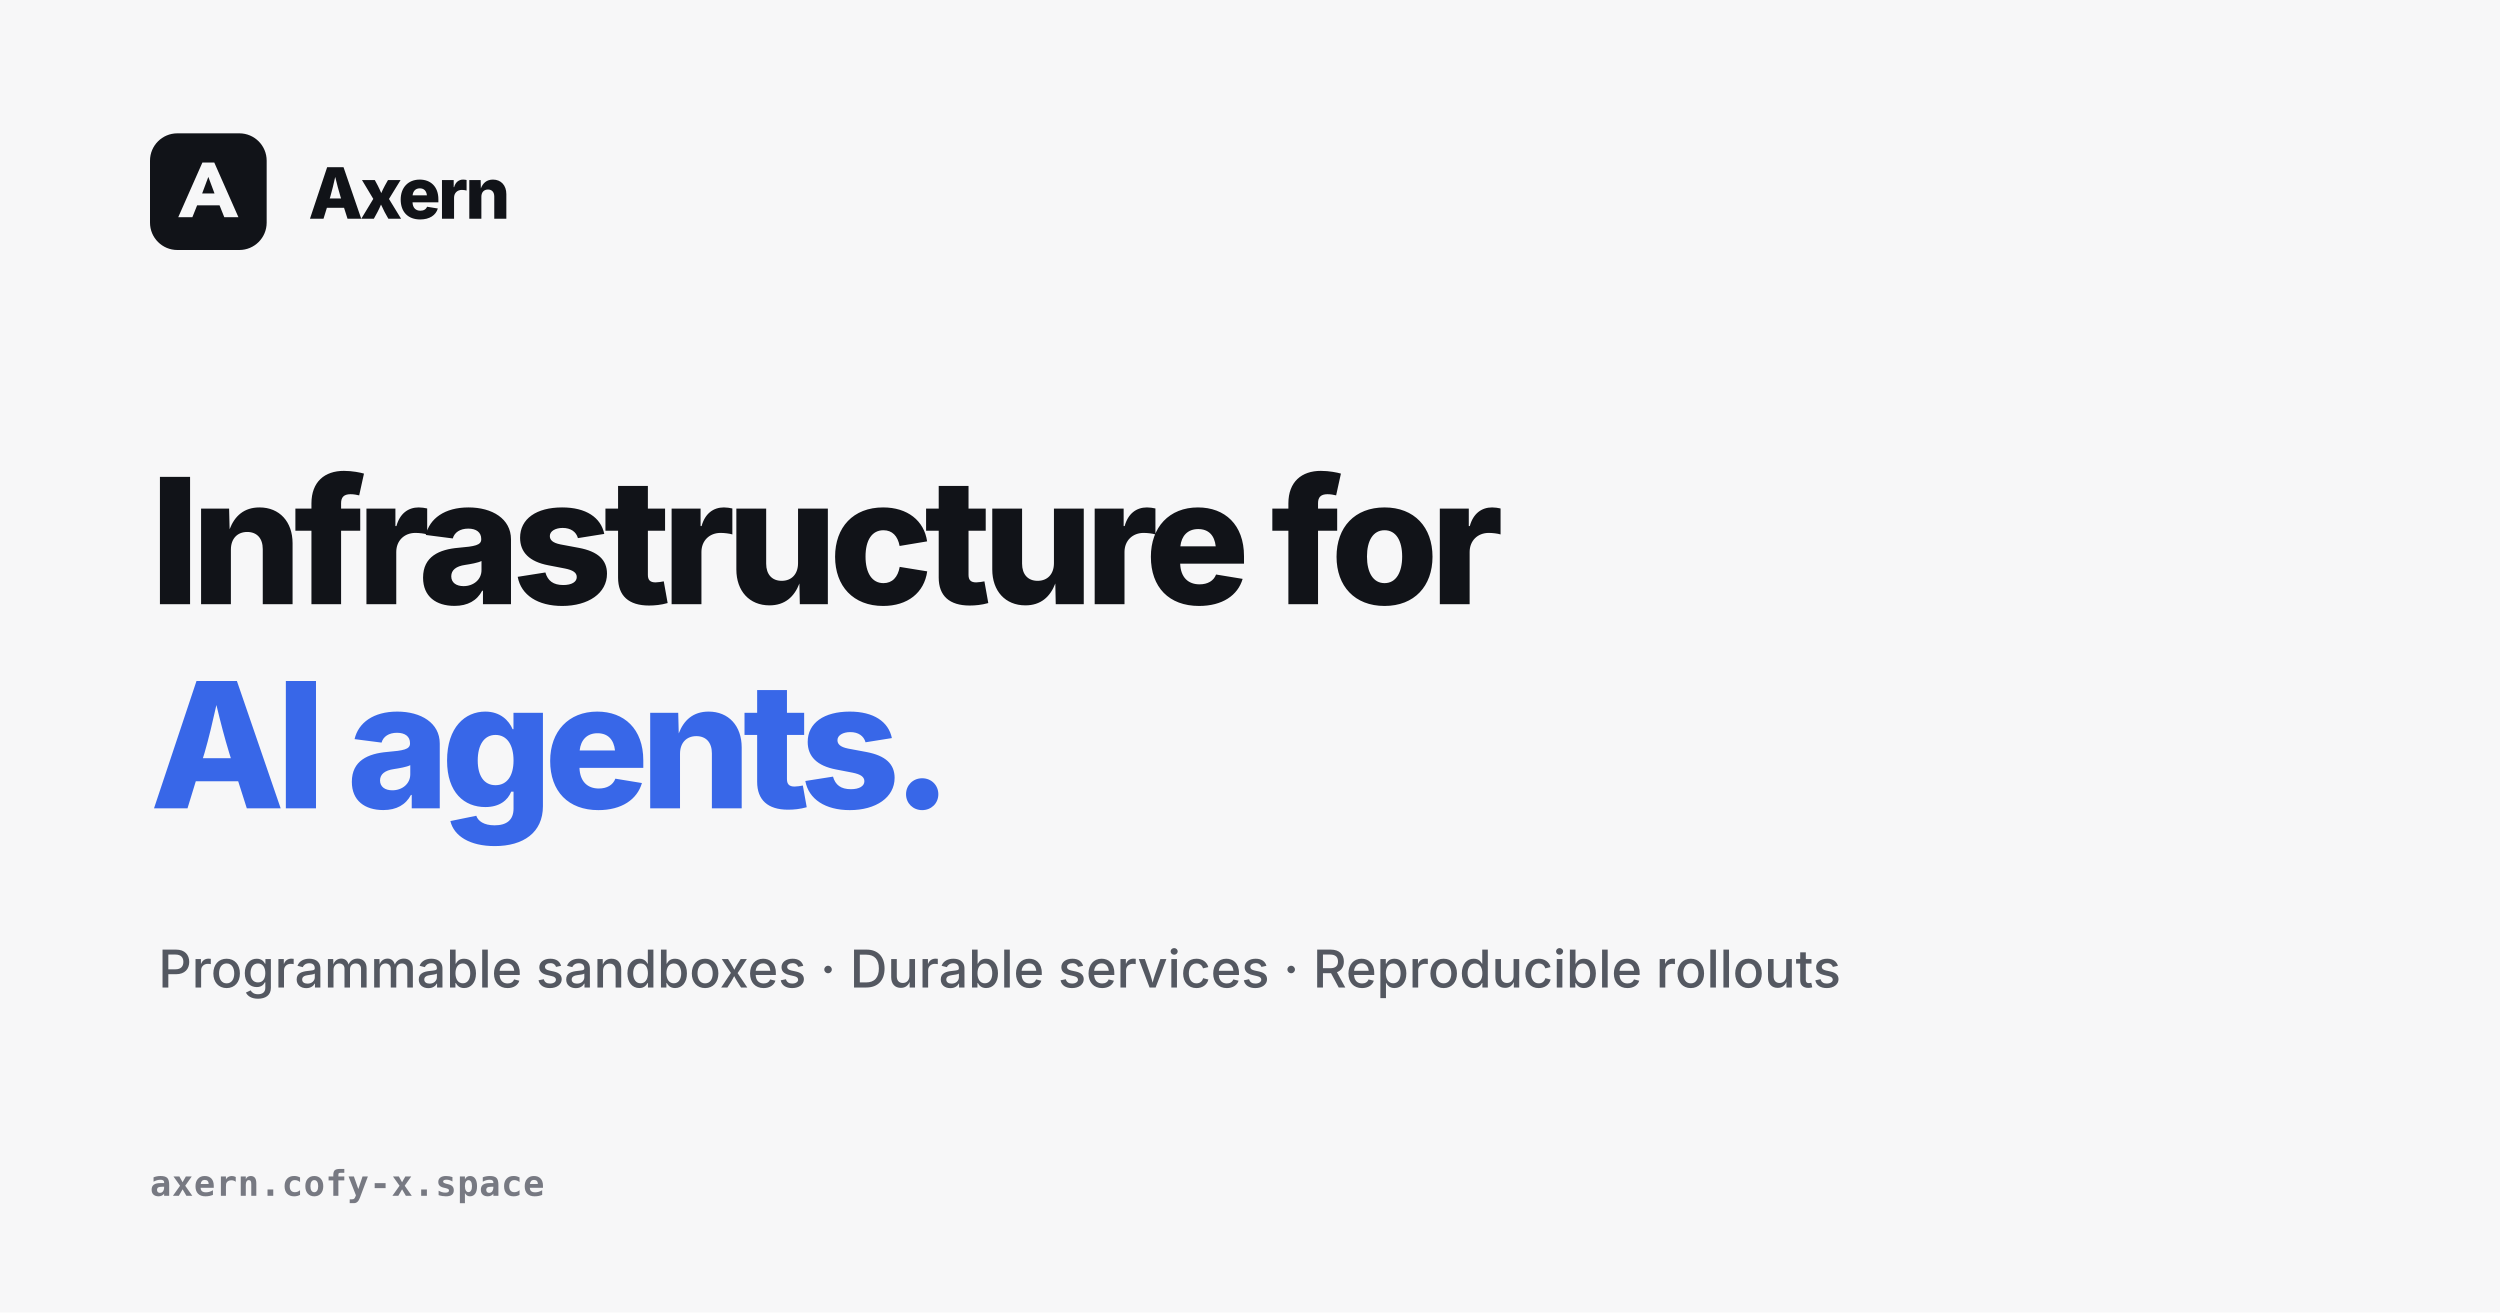
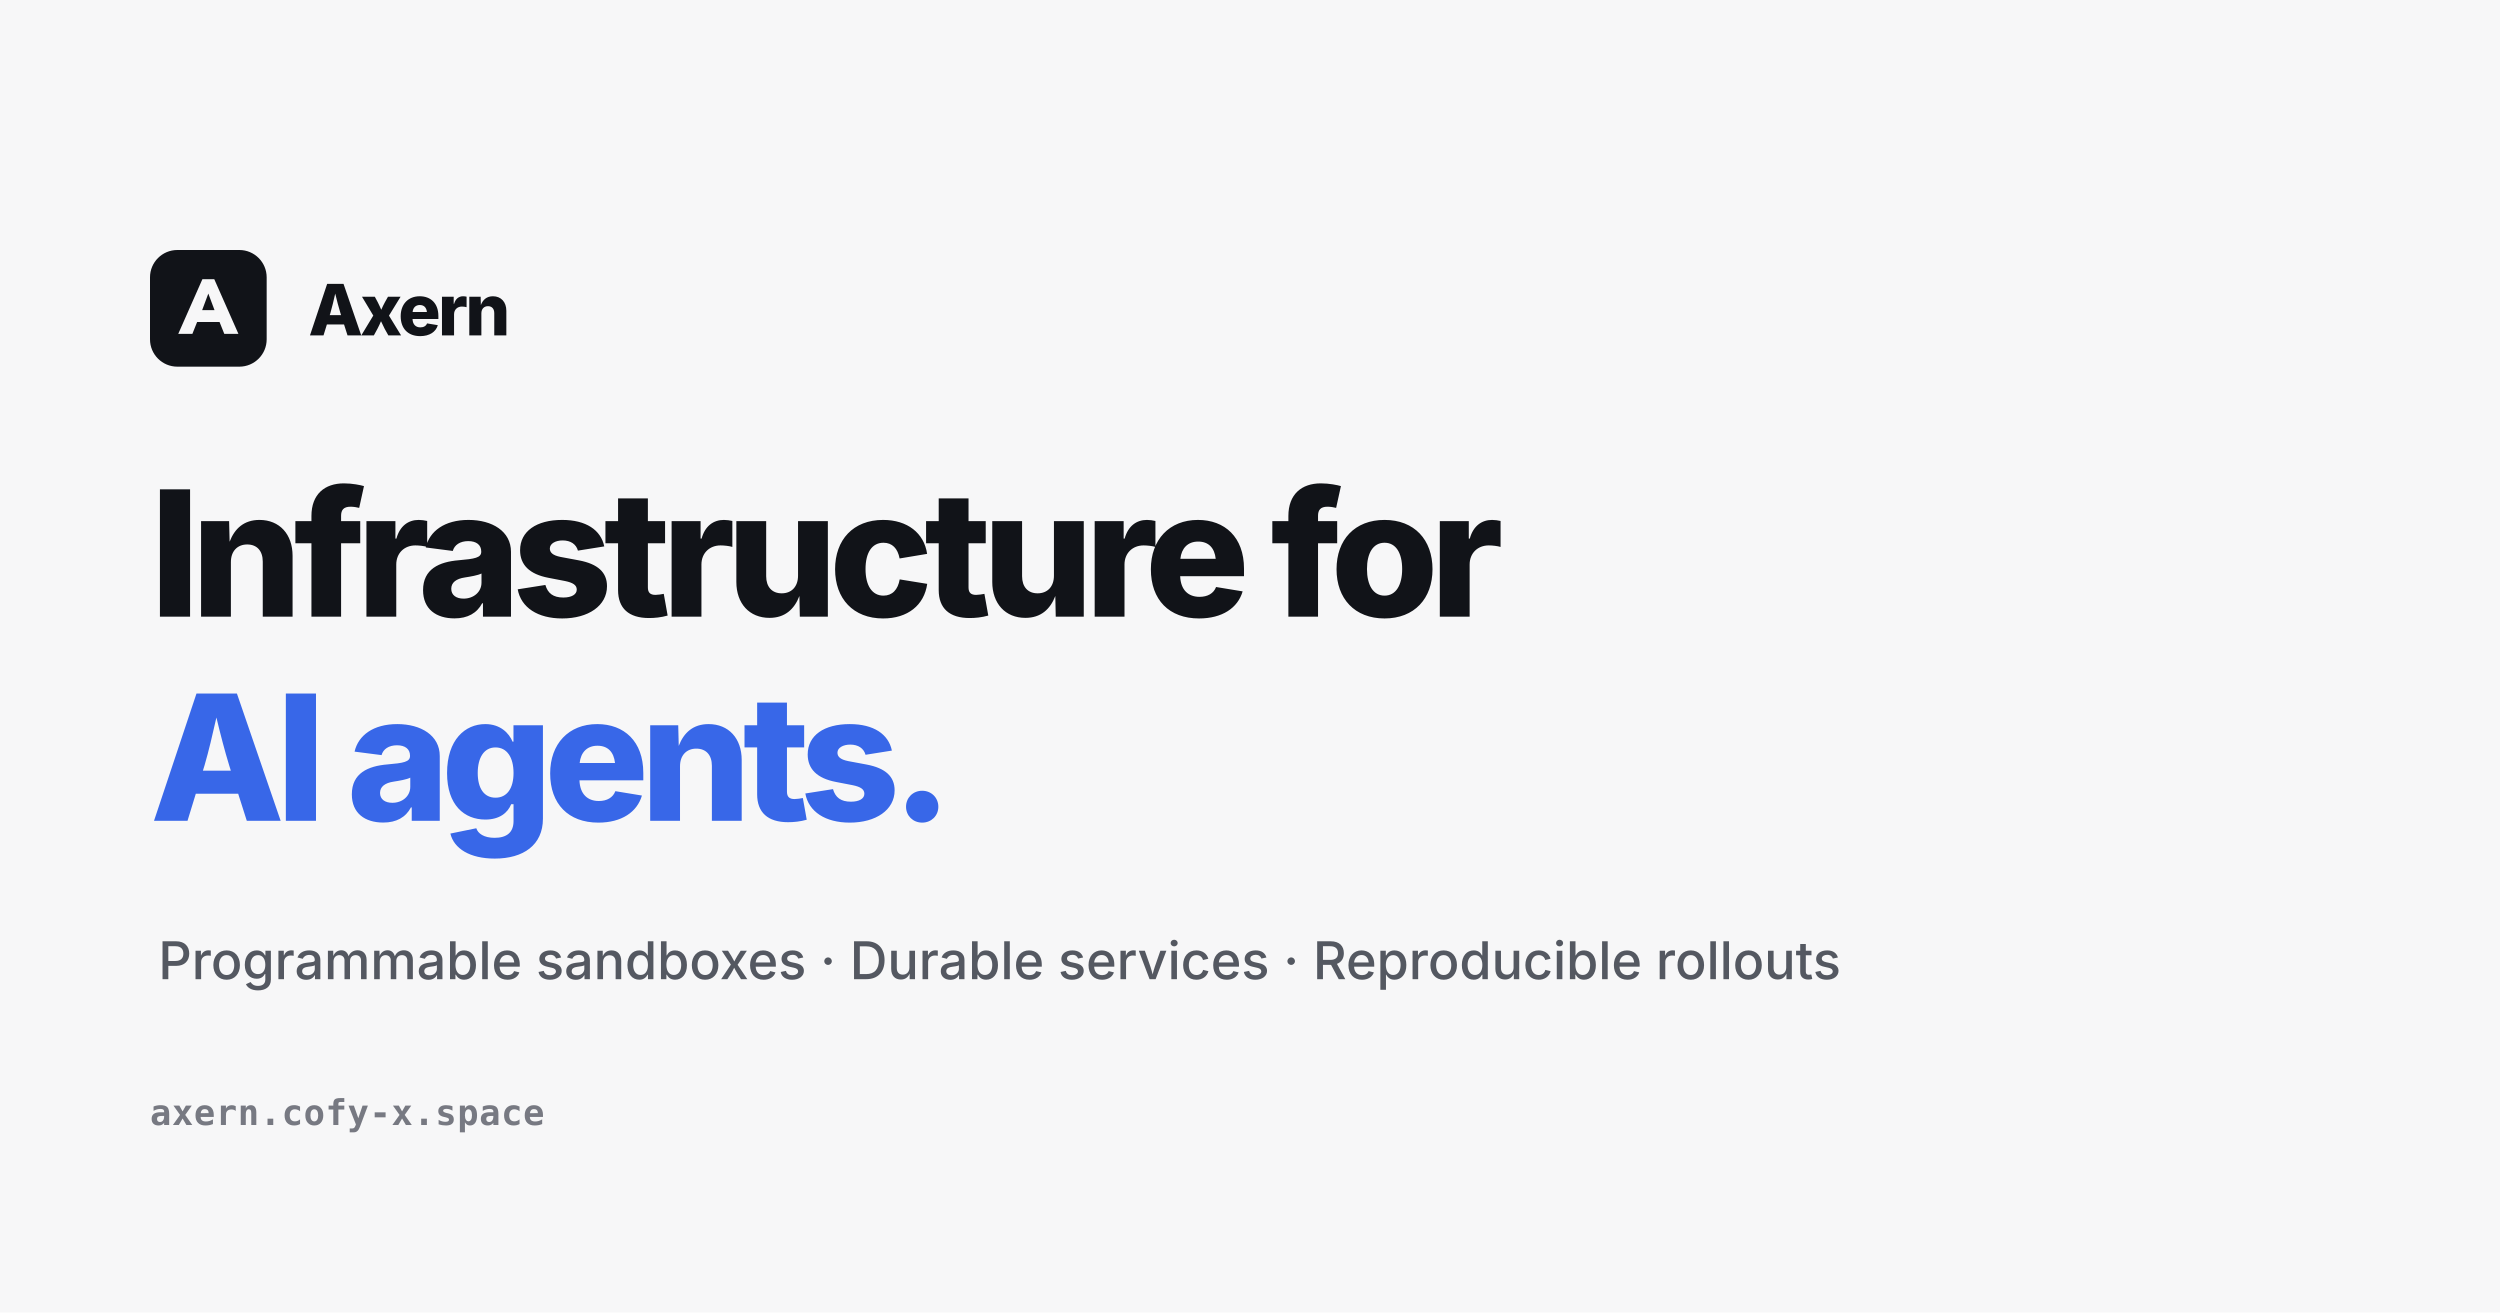
<svg xmlns="http://www.w3.org/2000/svg" viewBox="0 0 1200 630" role="img" aria-labelledby="title description">
  <rect width="1200" height="630" fill="#f7f7f8" />
-   <g transform="translate(72 64)">
+   <g transform="translate(72 120)">
    <g transform="scale(.875)">
      <rect width="64" height="64" rx="15" fill="#111318" />
      <path d="M15.5 46 28.75 16h6.5L48.5 46h-7.75l-2.6-6.5h-12.3L23.25 46H15.5Zm13.1-13h6.8L32 23.9 28.6 33Z" fill="#f7f7f8" />
    </g>
    <text x="76" y="41" fill="#111318" font-family="Inter, ui-sans-serif, system-ui, sans-serif" font-size="34" font-weight="760" letter-spacing="-1.3">Axern</text>
  </g>
  <g font-family="Inter, ui-sans-serif, system-ui, sans-serif" font-size="84" font-weight="760" letter-spacing="-4.2">
-     <text x="72" y="290" fill="#111318">Infrastructure for</text>
-     <text x="72" y="388" fill="#3867e8">AI agents.</text>
+     <text x="72" y="296" fill="#111318">Infrastructure for</text>
+     <text x="72" y="394" fill="#3867e8">AI agents.</text>
  </g>
-   <text x="76" y="474" fill="#545861" font-family="Inter, ui-sans-serif, system-ui, sans-serif" font-size="25" font-weight="500">Programmable sandboxes · Durable services · Reproducible rollouts</text>
-   <text x="72" y="574" fill="#777982" font-family="ui-monospace, SFMono-Regular, Menlo, monospace" font-size="17" font-weight="600" letter-spacing="0.3">axern.cofy-x.space</text>
+   <text x="76" y="470" fill="#545861" font-family="Inter, ui-sans-serif, system-ui, sans-serif" font-size="25" font-weight="500">Programmable sandboxes · Durable services · Reproducible rollouts</text>
+   <text x="72" y="540" fill="#777982" font-family="ui-monospace, SFMono-Regular, Menlo, monospace" font-size="17" font-weight="600" letter-spacing="0.3">axern.cofy-x.space</text>
</svg>
